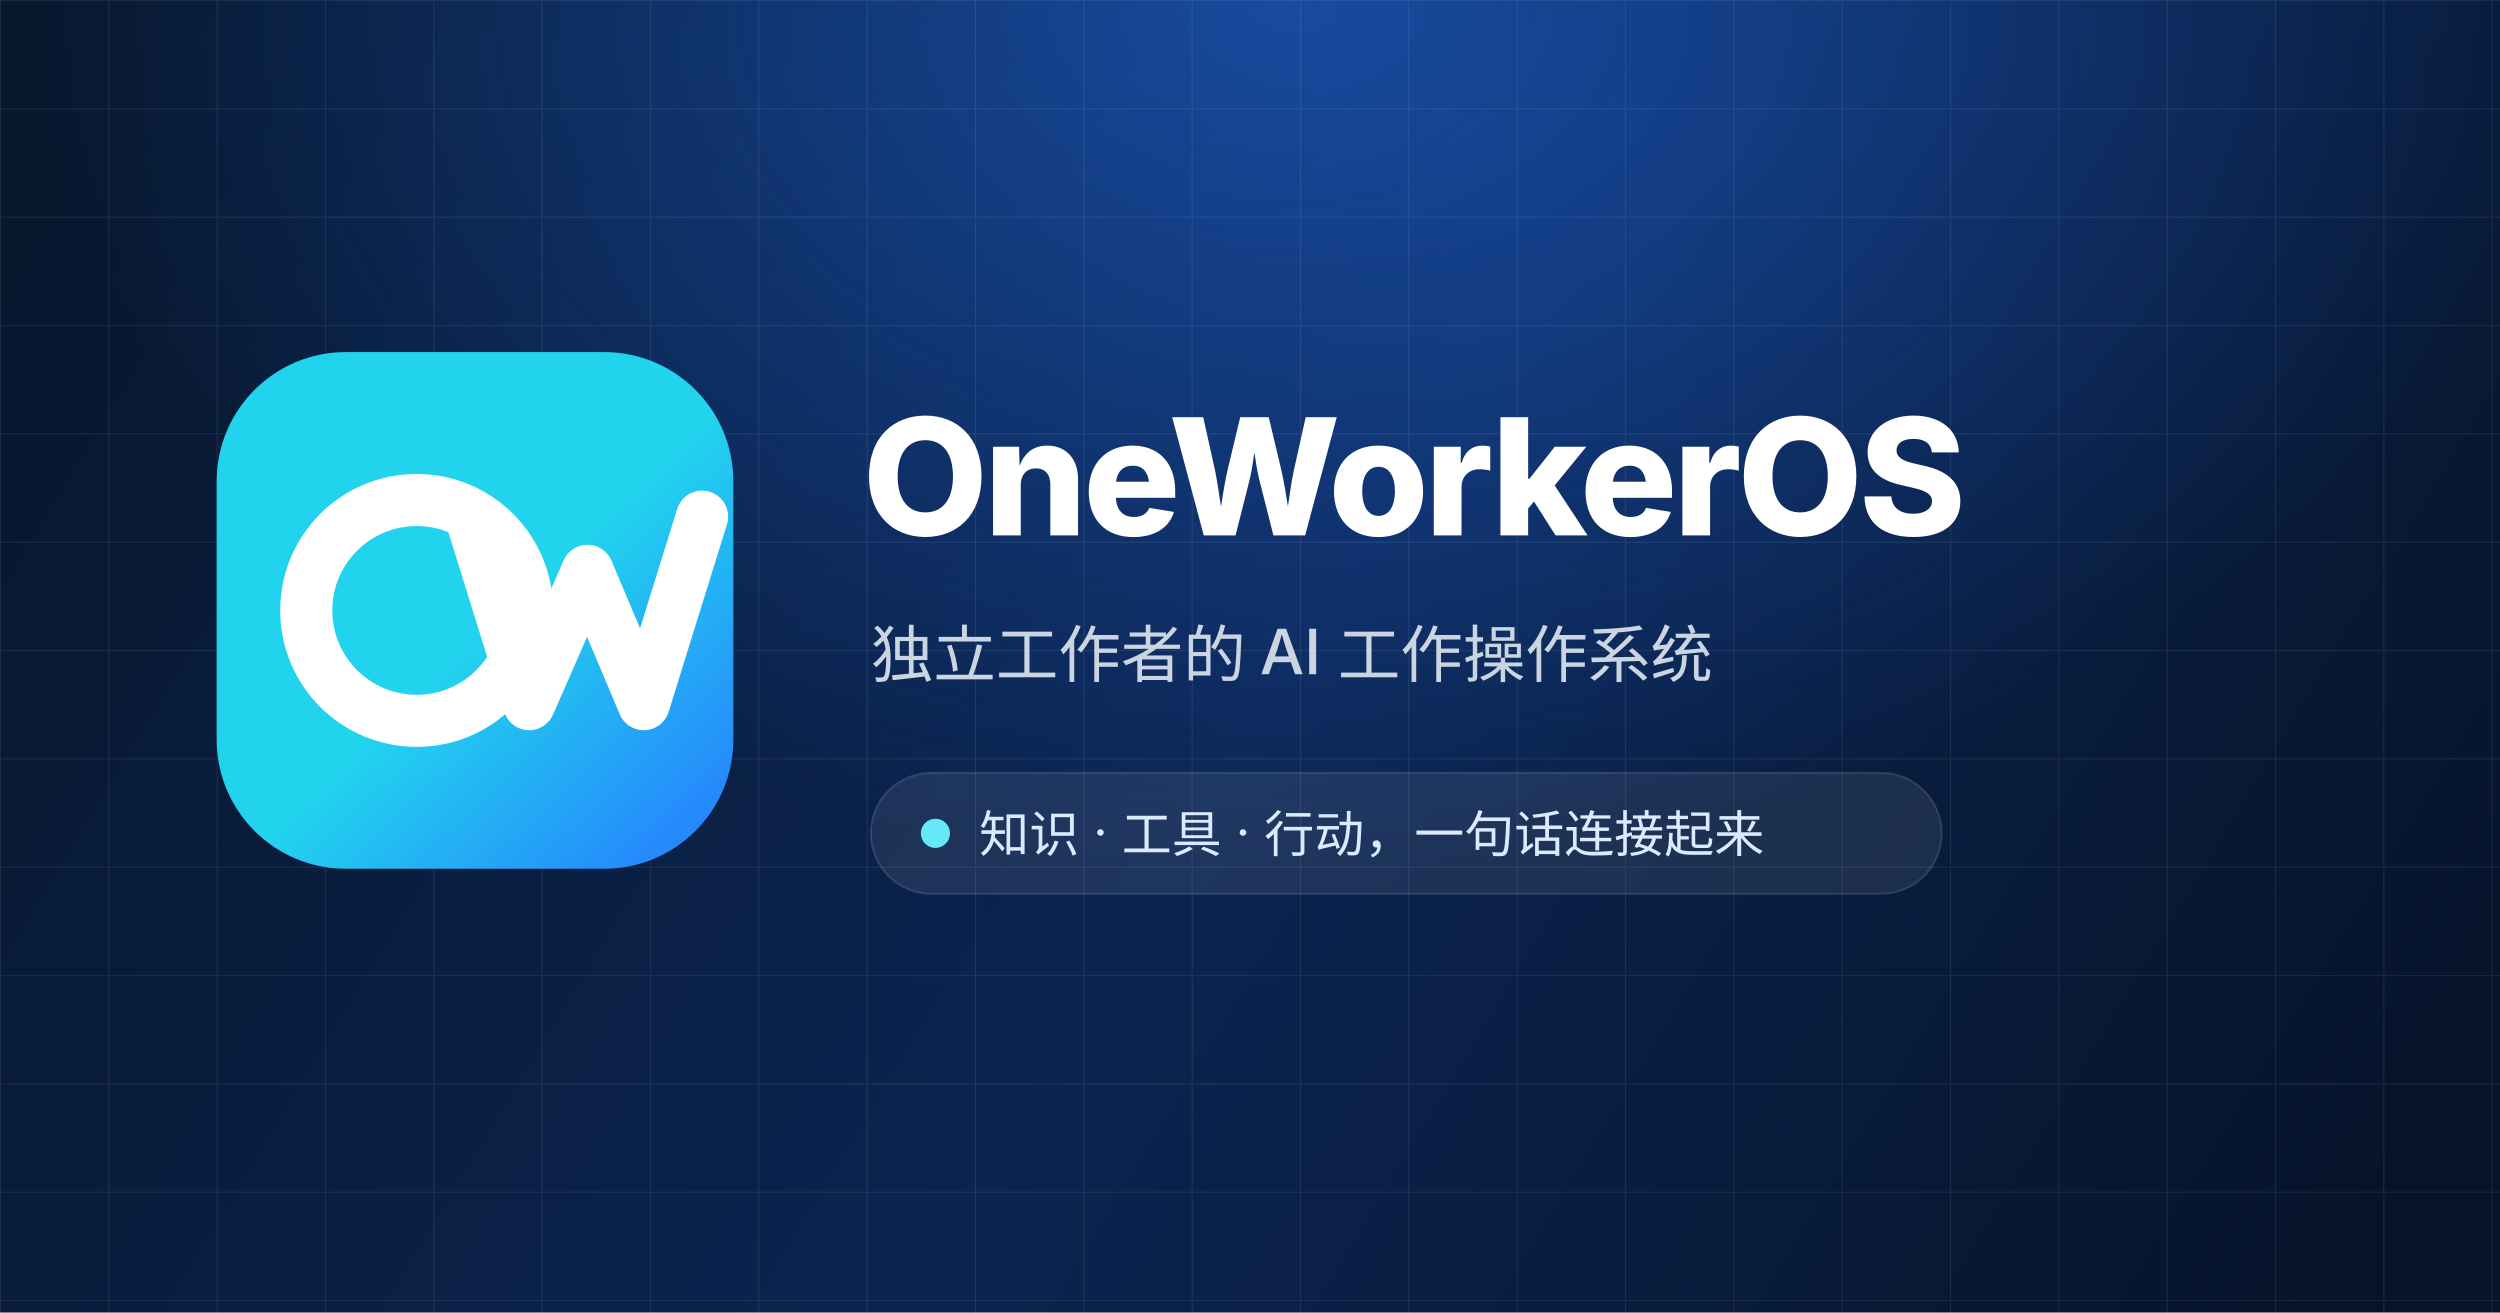
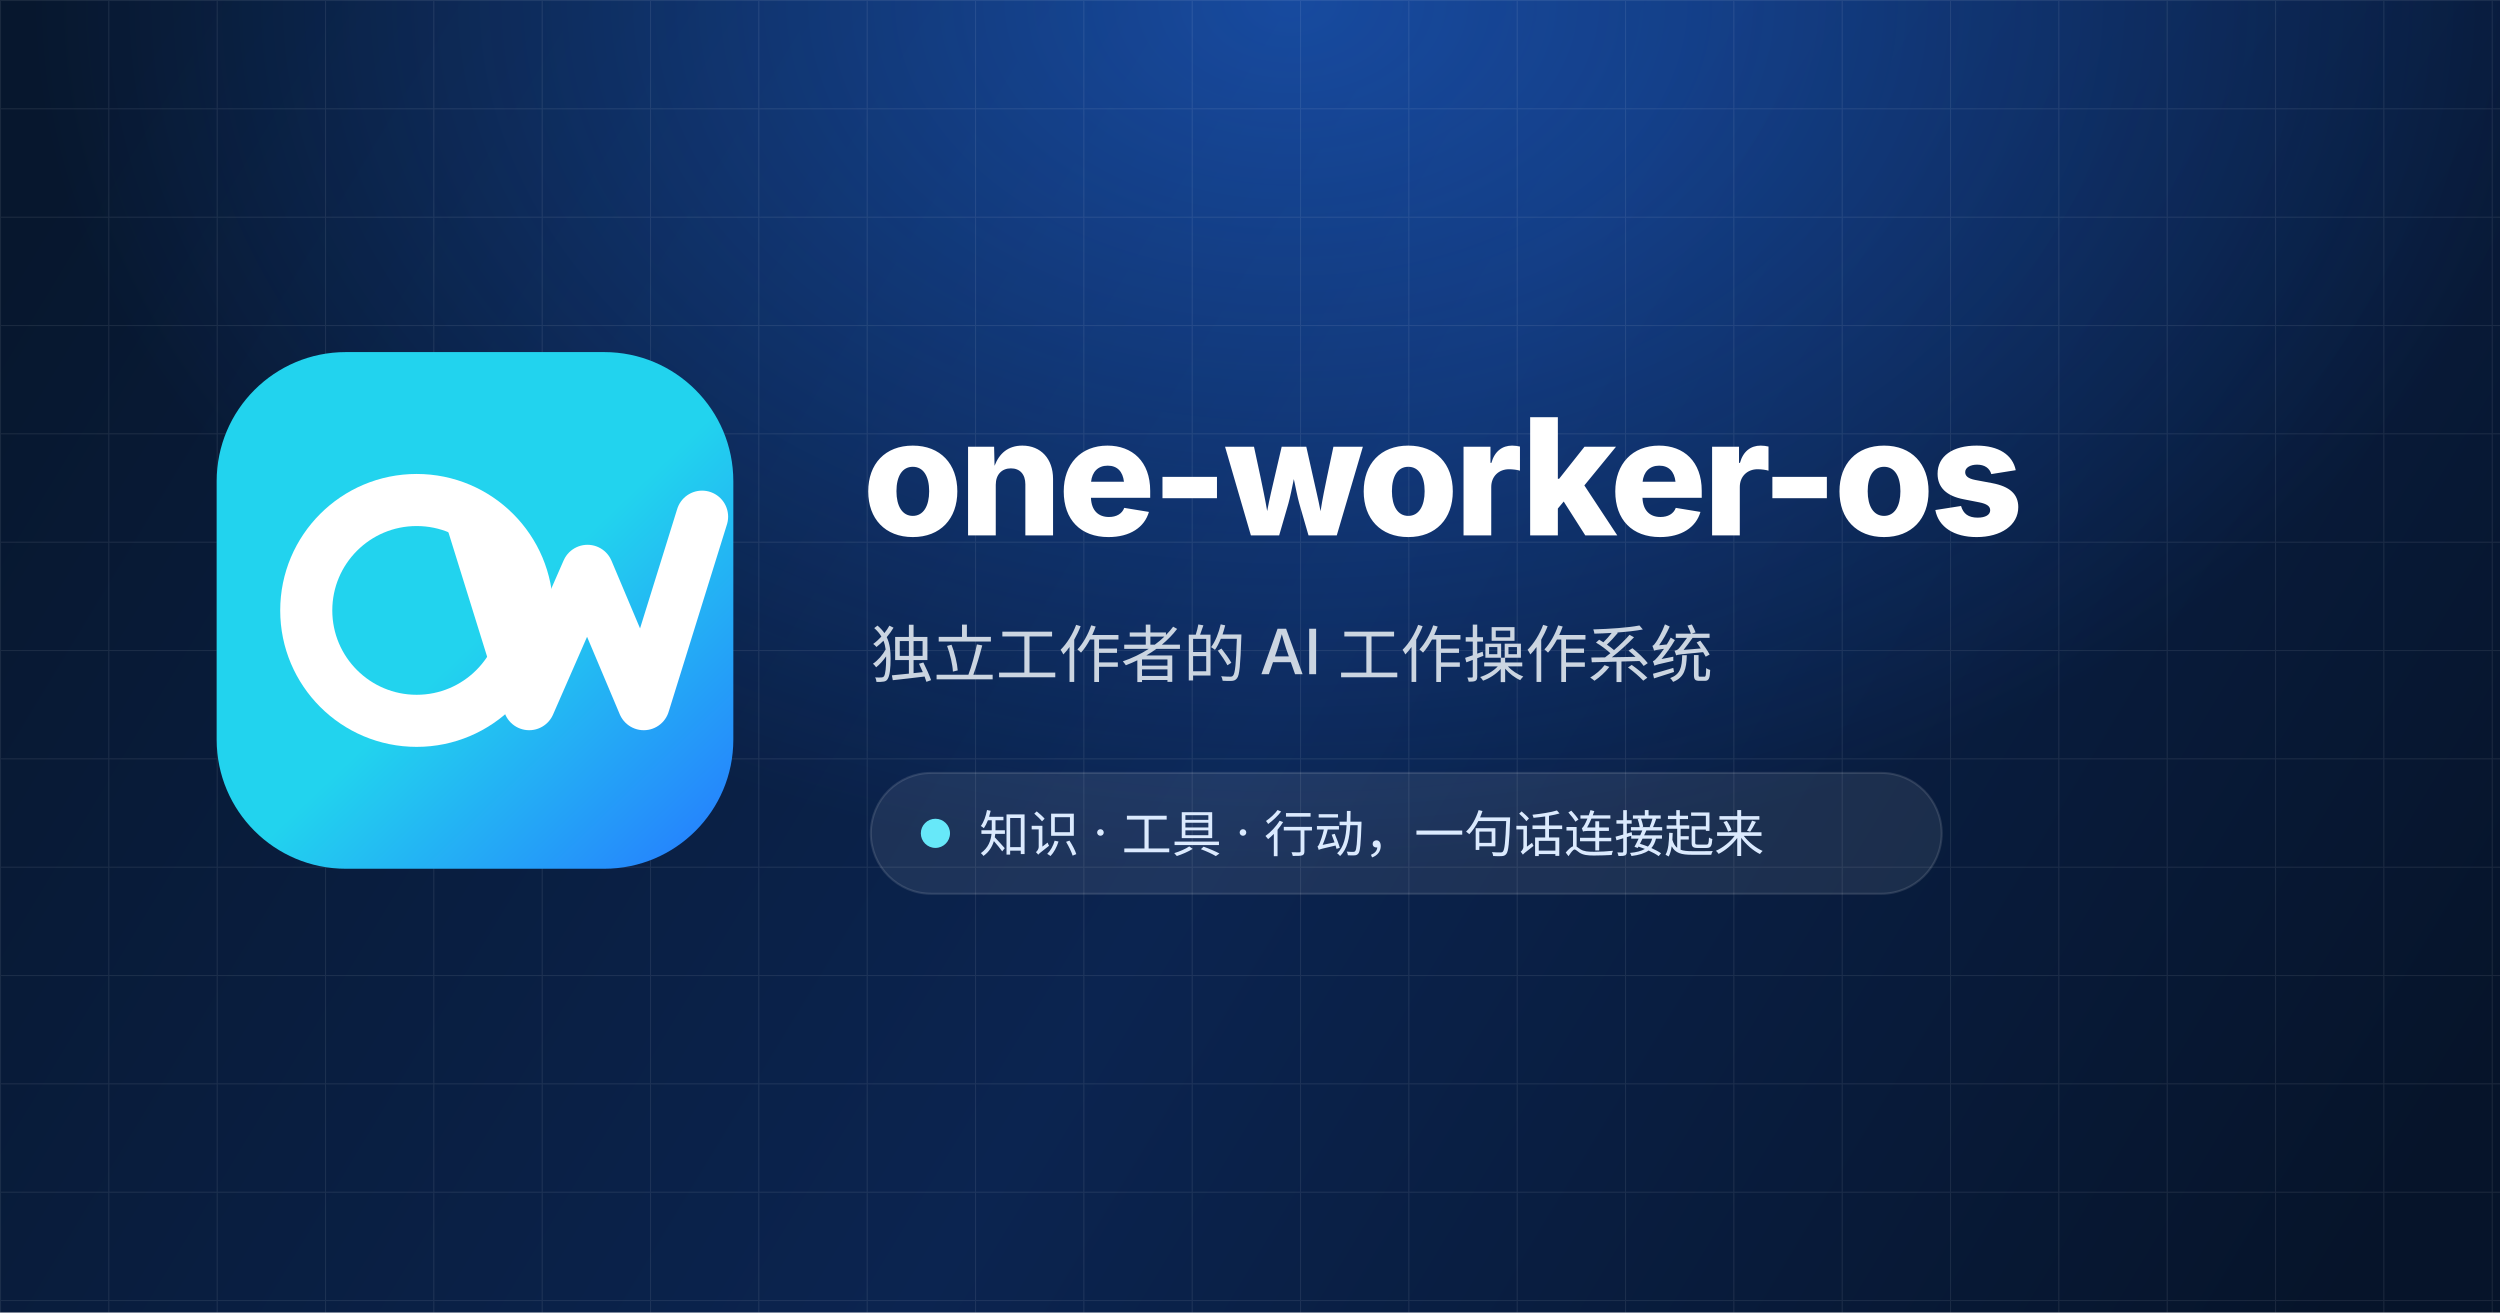
<svg xmlns="http://www.w3.org/2000/svg" width="1200" height="630" viewBox="0 0 1200 630" role="img" aria-labelledby="title desc">
  <defs>
    <linearGradient id="background" x1="80" y1="0" x2="1120" y2="630" gradientUnits="userSpaceOnUse">
      <stop stop-color="#07172e" />
      <stop offset="0.52" stop-color="#0b2450" />
      <stop offset="1" stop-color="#06142a" />
    </linearGradient>
    <radialGradient id="halo" cx="0" cy="0" r="1" gradientTransform="translate(620 0) rotate(90) scale(420 610)" gradientUnits="userSpaceOnUse">
      <stop stop-color="#2678ff" stop-opacity="0.48" />
      <stop offset="1" stop-color="#2678ff" stop-opacity="0" />
    </radialGradient>
    <pattern id="grid" width="52" height="52" patternUnits="userSpaceOnUse">
      <path d="M52 0H0V52" fill="none" stroke="#ffffff" stroke-opacity="0.08" />
    </pattern>
    <linearGradient id="brand" x1="112" y1="150" x2="340" y2="390" gradientUnits="userSpaceOnUse">
      <stop stop-color="#22d3ee" />
      <stop offset="0.5" stop-color="#2678ff" />
      <stop offset="1" stop-color="#1d4ed8" />
    </linearGradient>
  </defs>
  <rect width="1200" height="630" fill="url(#background)" />
  <rect width="1200" height="630" fill="url(#halo)" />
  <rect width="1200" height="630" fill="url(#grid)" />
  <g transform="translate(104 169)">
    <rect width="248" height="248" rx="62" fill="url(#brand)" />
    <circle cx="96" cy="124" r="53" fill="none" stroke="#ffffff" stroke-width="25" />
    <path d="M122 79L150 169L178 105L205 169L233 79" fill="none" stroke="#ffffff" stroke-width="25" stroke-linecap="round" stroke-linejoin="round" />
  </g>
-   <text x="414" y="257" fill="#ffffff" font-family="-apple-system, BlinkMacSystemFont, 'Segoe UI', sans-serif" font-size="78" font-weight="760" letter-spacing="-2">OneWorkerOS</text>
+   <text x="414" y="257" fill="#ffffff" font-family="-apple-system, BlinkMacSystemFont, 'Segoe UI', sans-serif" font-size="78" font-weight="760" letter-spacing="-2">one-worker-os</text>
  <text x="418" y="325" fill="#cbd5e1" font-family="-apple-system, BlinkMacSystemFont, 'PingFang SC', 'Microsoft YaHei', sans-serif" font-size="30" font-weight="500">独立工作者的 AI 工作操作系统</text>
  <g transform="translate(418 371)">
    <rect width="514" height="58" rx="29" fill="#ffffff" fill-opacity="0.08" stroke="#ffffff" stroke-opacity="0.12" />
    <circle cx="31" cy="29" r="7" fill="#67e8f9" />
    <text x="52" y="38" fill="#dbeafe" font-family="-apple-system, BlinkMacSystemFont, 'PingFang SC', 'Microsoft YaHei', sans-serif" font-size="24">知识 · 工具 · 行动，一句话连接起来</text>
  </g>
</svg>
